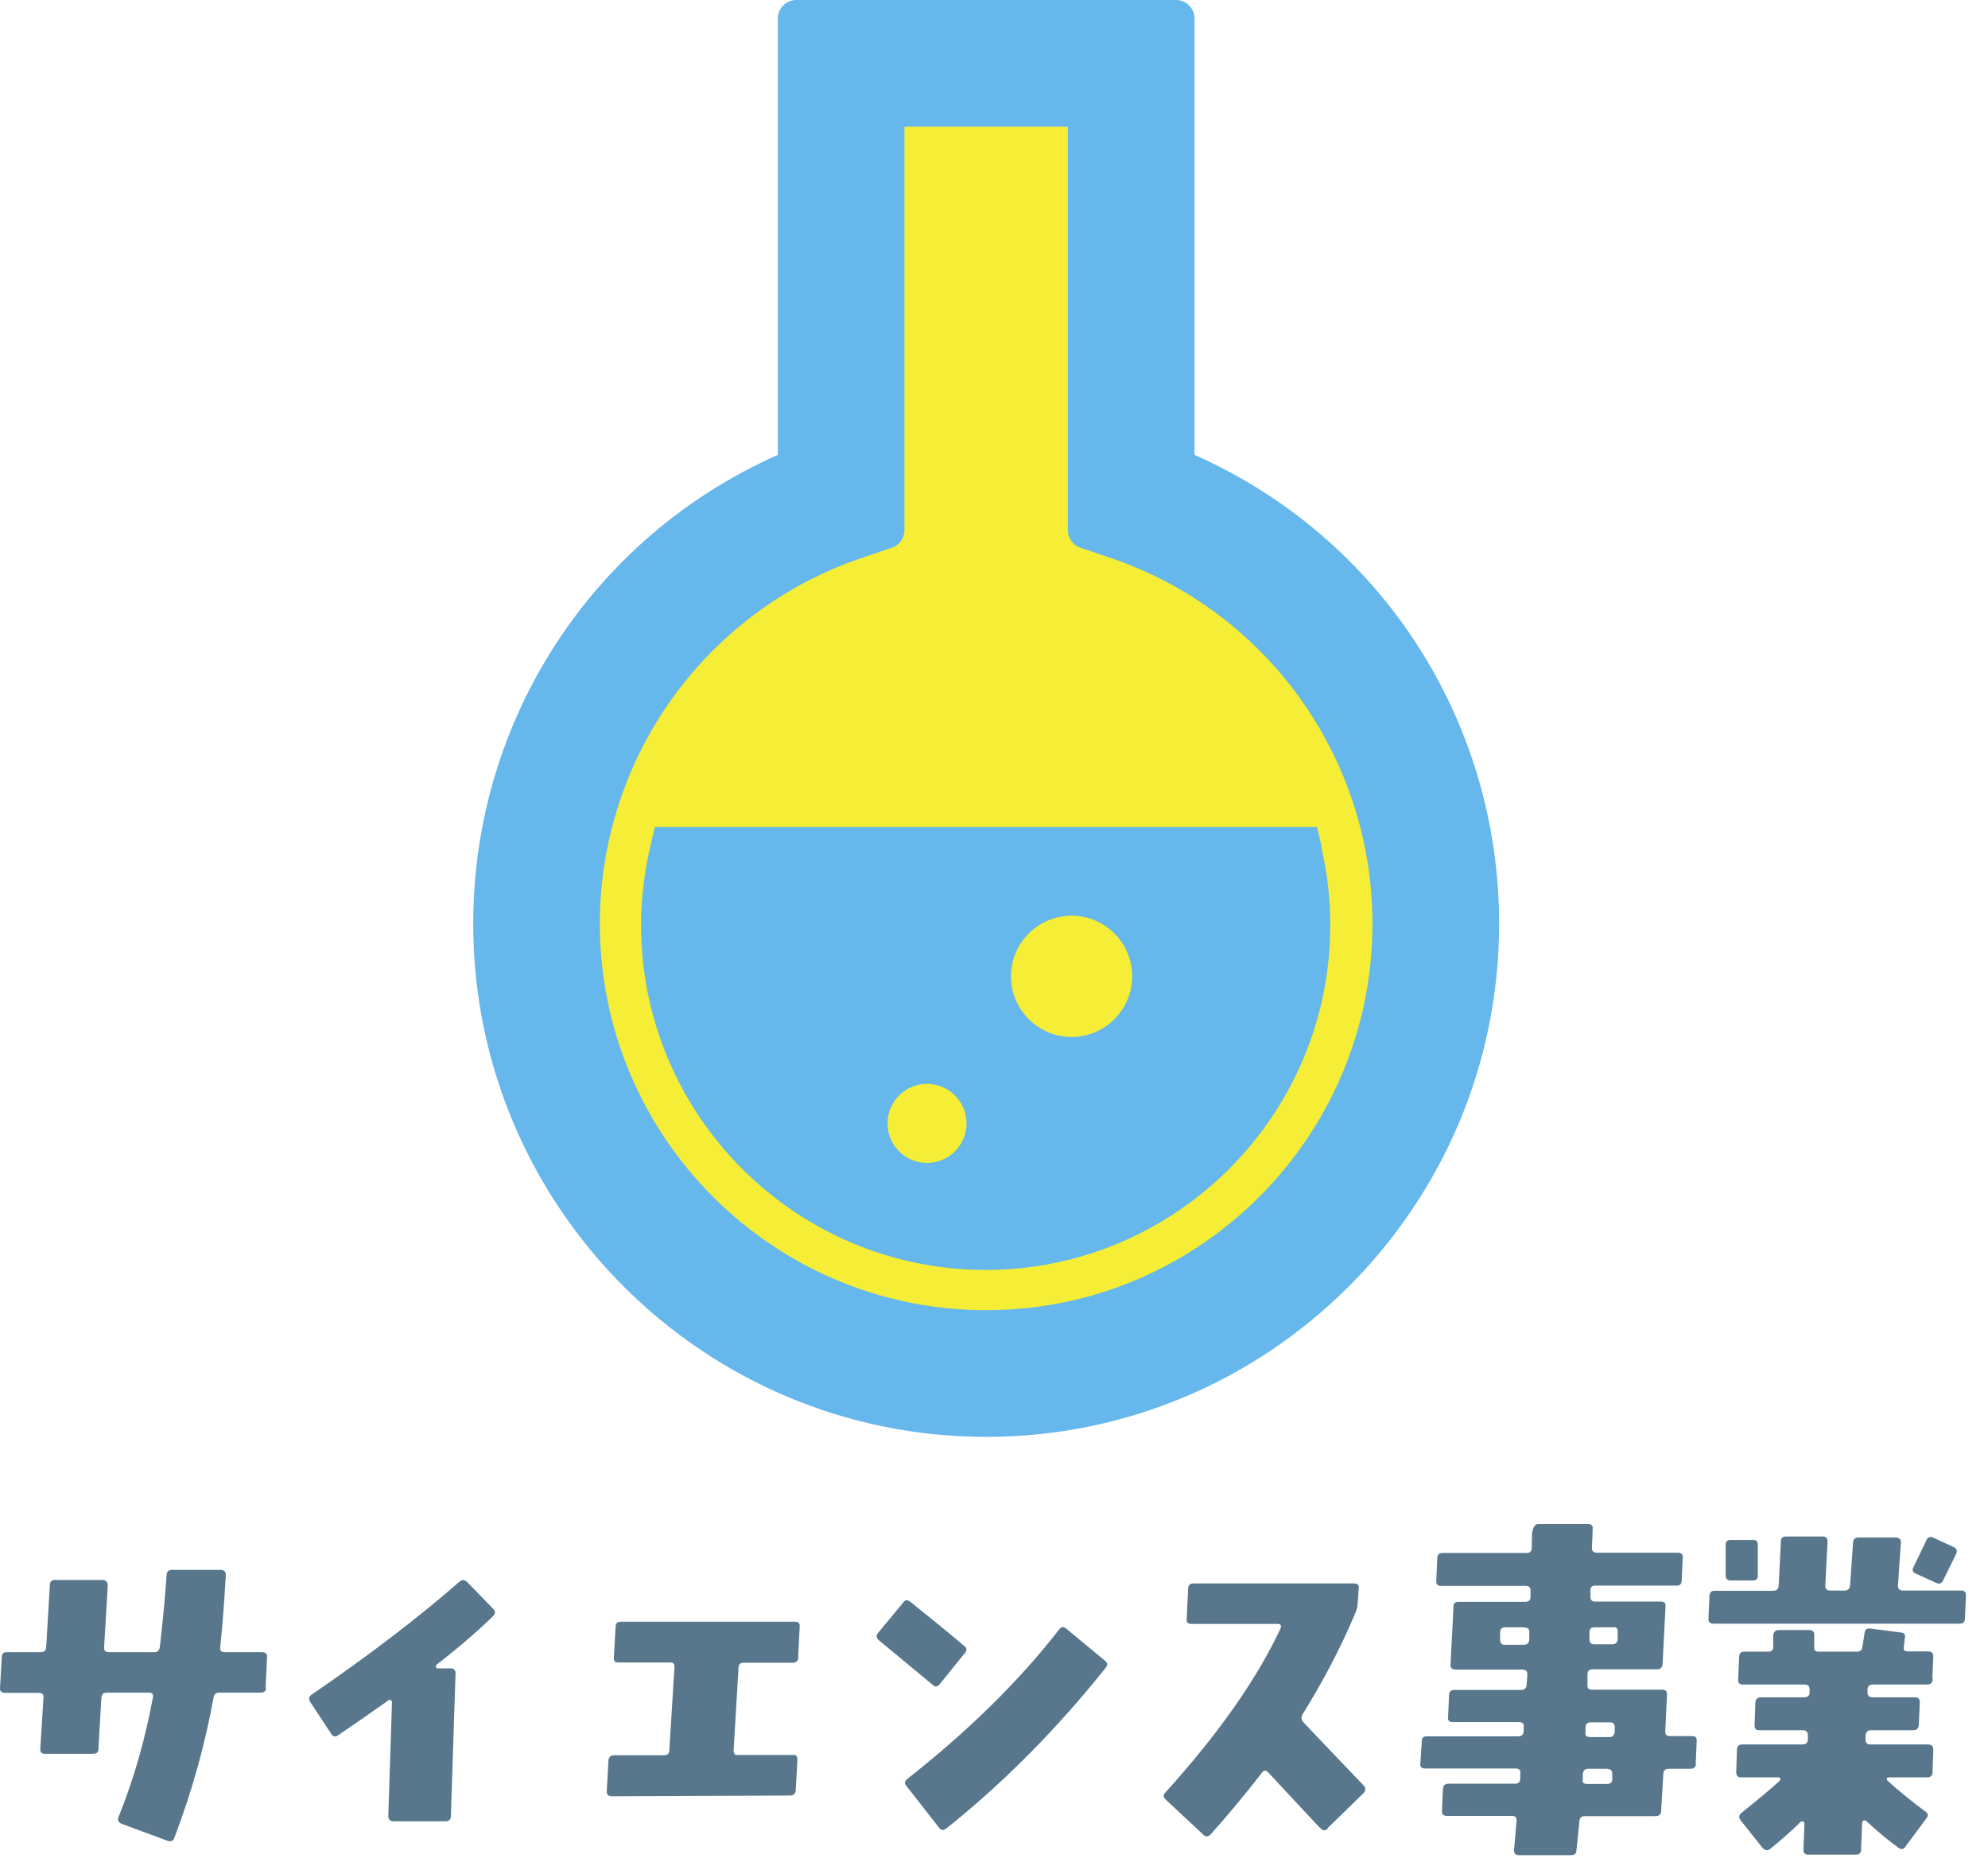
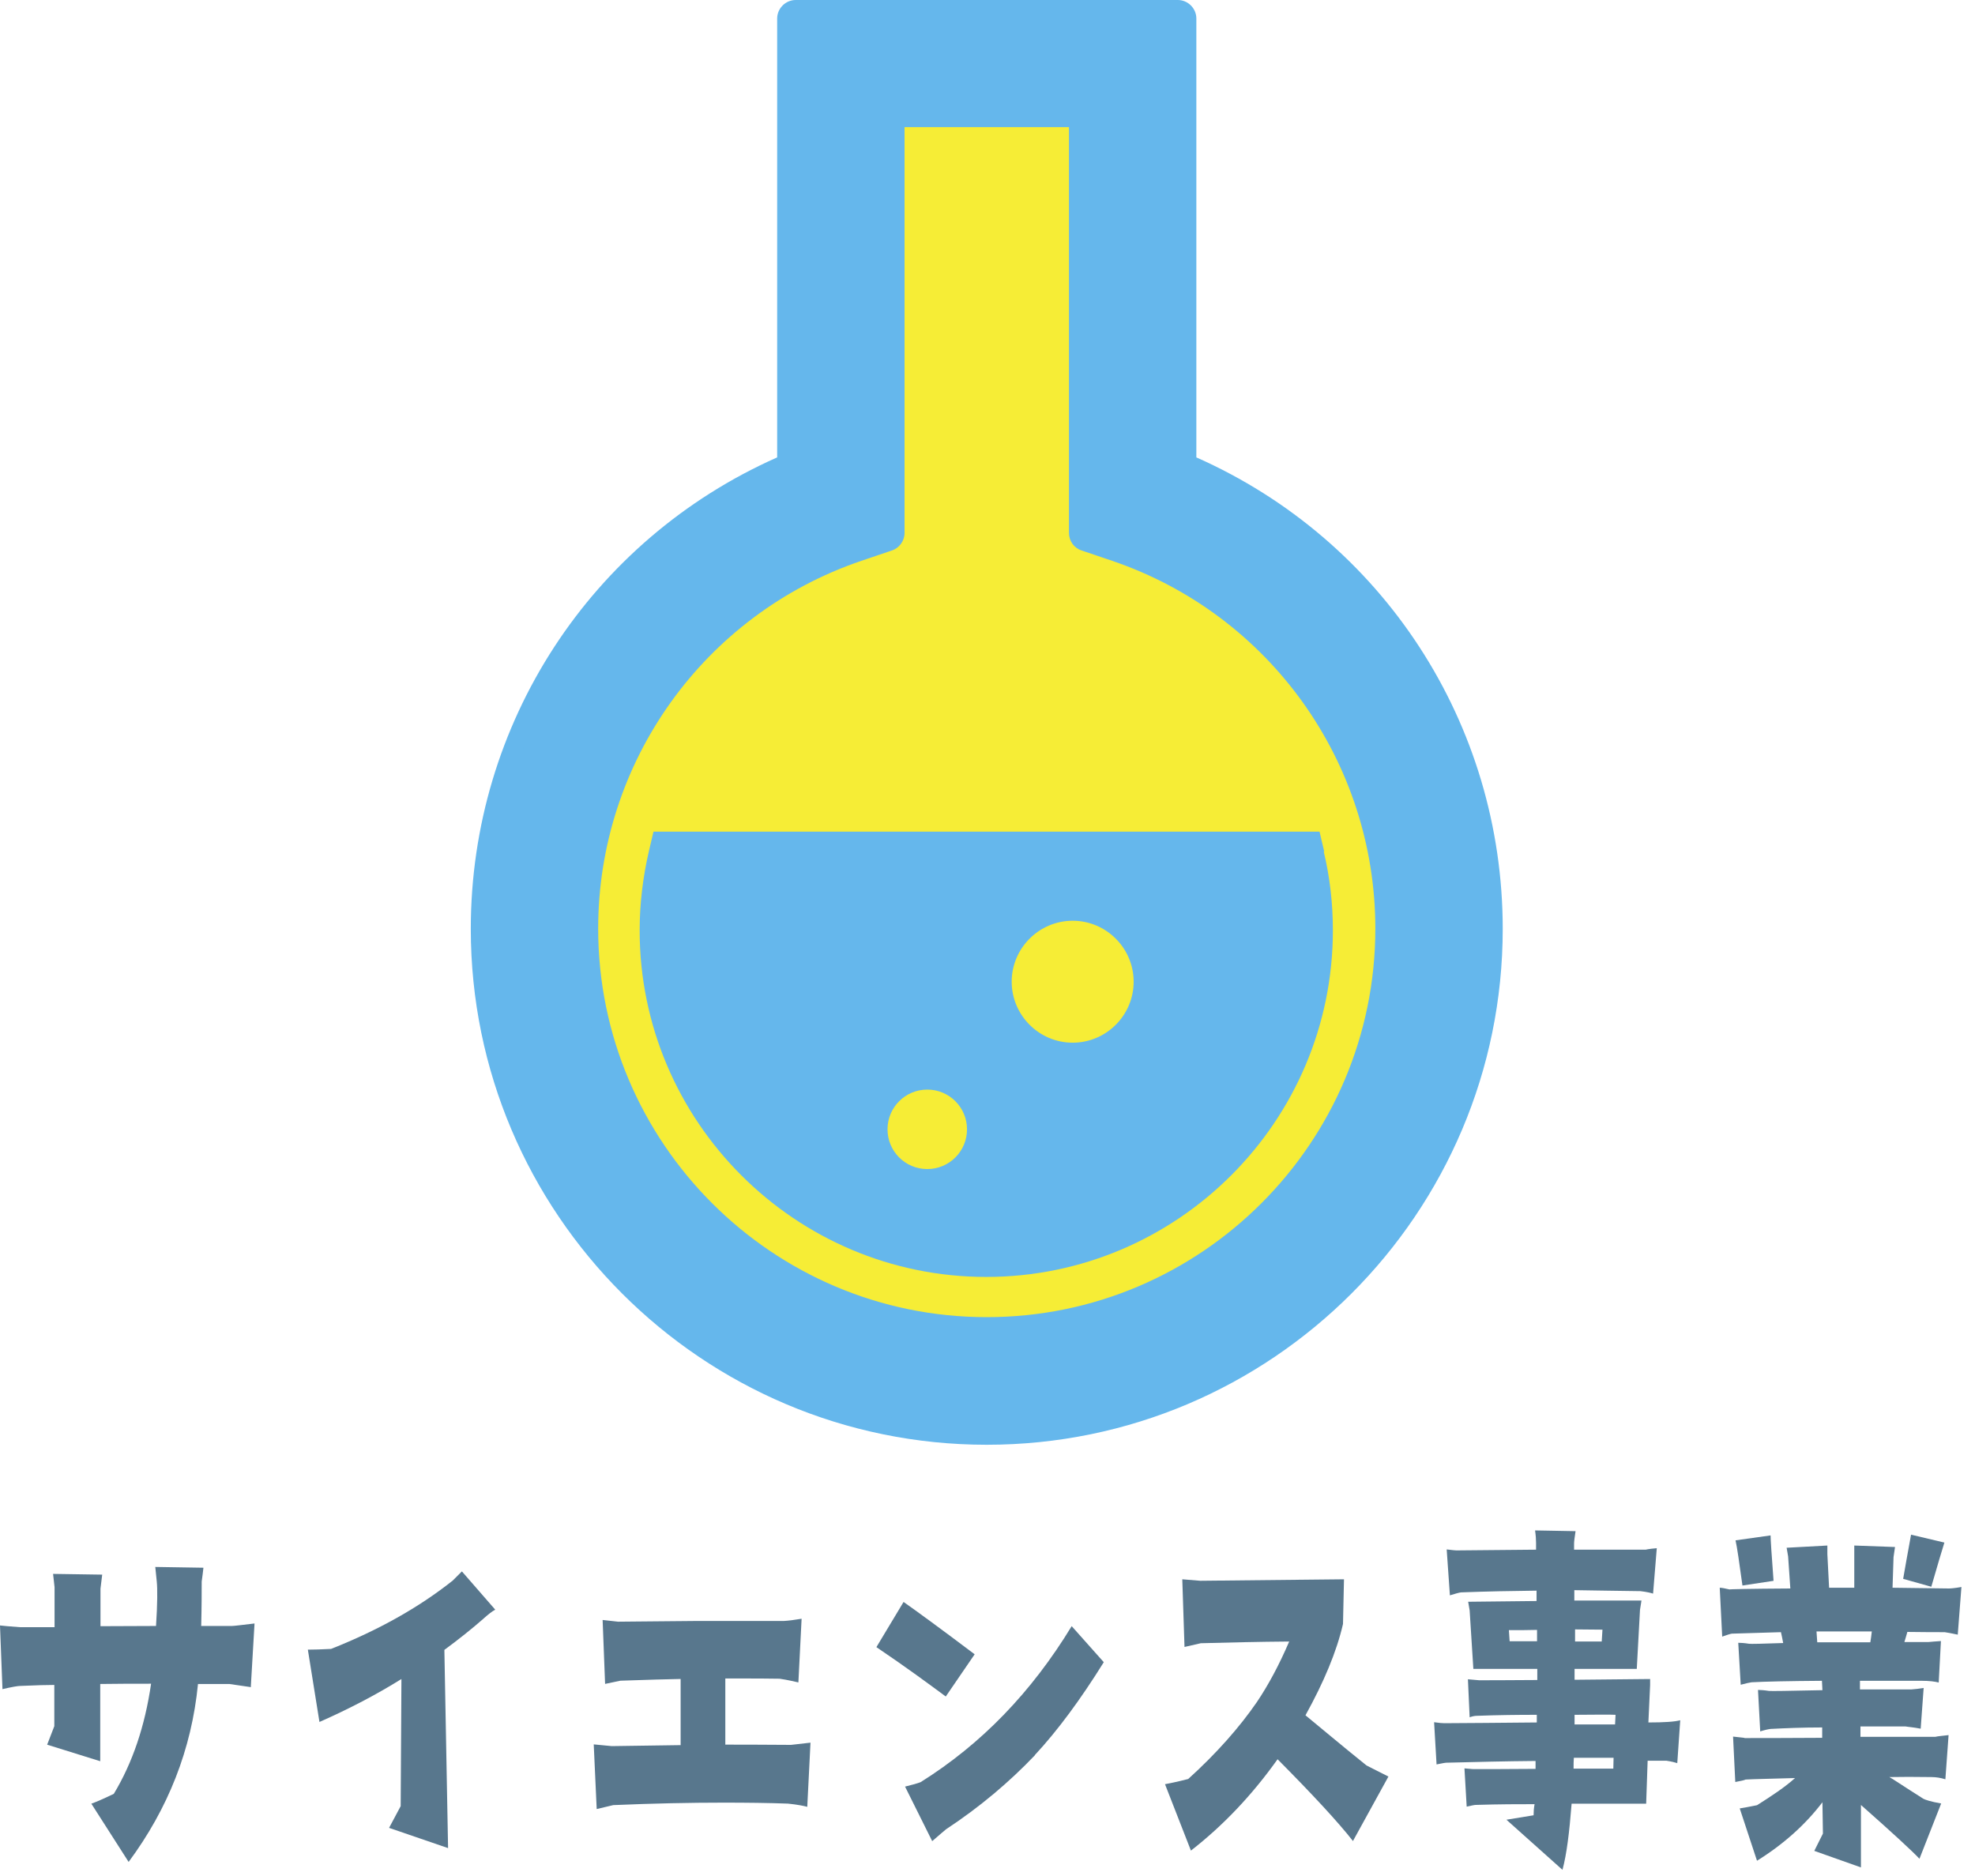
- <svg xmlns="http://www.w3.org/2000/svg" width="81" height="76" viewBox="0 0 81 76" fill="none">
-   <path d="M10.841 68.729C10.841 68.879 10.771 68.949 10.631 68.949H8.931C8.801 68.949 8.721 69.009 8.701 69.149C8.361 71.019 7.841 72.929 7.101 74.869C7.061 74.989 6.971 75.029 6.841 74.989L4.951 74.289C4.821 74.229 4.771 74.139 4.831 74.009C5.441 72.499 5.911 70.879 6.231 69.139C6.261 69.009 6.201 68.949 6.051 68.949H4.351C4.221 68.949 4.141 69.009 4.131 69.149L4.011 71.229C4.011 71.379 3.941 71.439 3.791 71.439H1.841C1.691 71.439 1.641 71.379 1.641 71.249L1.771 69.159C1.781 69.009 1.711 68.959 1.571 68.959H0.211C0.061 68.959 -0.009 68.889 0.001 68.759L0.071 67.519C0.071 67.369 0.141 67.299 0.271 67.299H1.651C1.801 67.299 1.871 67.239 1.881 67.109L2.031 64.579C2.031 64.429 2.101 64.359 2.231 64.359H4.181C4.331 64.369 4.391 64.449 4.391 64.589L4.241 67.109C4.231 67.239 4.301 67.299 4.451 67.299H6.291C6.421 67.299 6.491 67.229 6.511 67.099C6.631 66.089 6.721 65.109 6.791 64.139C6.791 64.009 6.881 63.949 7.011 63.949H9.011C9.141 63.959 9.211 64.039 9.201 64.169C9.131 65.379 9.051 66.359 8.971 67.109C8.961 67.239 9.011 67.299 9.161 67.299H10.671C10.821 67.299 10.891 67.369 10.881 67.509L10.821 68.749L10.841 68.729Z" fill="#58778D" />
-   <path d="M20.091 65.83C19.481 66.43 18.701 67.1 17.791 67.81C17.761 67.84 17.751 67.87 17.761 67.9C17.761 67.94 17.791 67.96 17.831 67.96H18.361C18.491 67.96 18.561 68.03 18.561 68.16L18.371 73.97C18.371 74.12 18.301 74.19 18.151 74.19H16.031C15.901 74.19 15.821 74.12 15.821 73.97L15.971 69.35C15.971 69.35 15.971 69.28 15.941 69.26C15.911 69.26 15.881 69.25 15.871 69.23C15.861 69.24 15.841 69.24 15.831 69.26C15.231 69.68 14.541 70.17 13.781 70.68C13.661 70.77 13.561 70.74 13.491 70.62L12.641 69.33C12.571 69.21 12.581 69.12 12.681 69.04C15.081 67.4 17.081 65.86 18.721 64.43C18.821 64.34 18.921 64.34 19.031 64.44L20.101 65.54C20.191 65.64 20.191 65.73 20.091 65.83Z" fill="#58778D" />
-   <path d="M32.531 67.52C32.521 67.65 32.441 67.73 32.301 67.73H30.301C30.171 67.73 30.091 67.79 30.091 67.94L29.891 71.29C29.891 71.36 29.901 71.42 29.931 71.45C29.961 71.48 30.001 71.49 30.081 71.49H32.301C32.371 71.48 32.421 71.49 32.451 71.53C32.481 71.56 32.491 71.62 32.491 71.69L32.421 72.93C32.411 73.06 32.331 73.14 32.201 73.14L24.911 73.17C24.851 73.17 24.791 73.14 24.761 73.11C24.731 73.08 24.721 73.02 24.721 72.96L24.791 71.72C24.801 71.57 24.881 71.5 25.011 71.5H27.071C27.201 71.5 27.271 71.43 27.271 71.29L27.481 67.92C27.481 67.85 27.471 67.79 27.441 67.76C27.411 67.73 27.371 67.72 27.291 67.72H25.201C25.131 67.72 25.081 67.71 25.051 67.68C25.021 67.65 25.011 67.59 25.011 67.52L25.081 66.28C25.081 66.13 25.151 66.06 25.281 66.06H32.391C32.541 66.06 32.601 66.13 32.581 66.28L32.521 67.52H32.531Z" fill="#58778D" />
-   <path d="M38.291 68.599C38.201 68.719 38.101 68.729 38.011 68.639L35.791 66.799C35.701 66.709 35.691 66.619 35.781 66.509L36.801 65.279C36.871 65.159 36.981 65.159 37.091 65.249C37.881 65.879 38.631 66.489 39.301 67.059C39.401 67.129 39.401 67.239 39.311 67.339L38.291 68.599ZM38.551 74.479C38.451 74.569 38.341 74.569 38.261 74.449L36.931 72.749C36.841 72.649 36.861 72.559 36.961 72.469C39.451 70.509 41.511 68.489 43.151 66.379C43.241 66.259 43.331 66.249 43.441 66.339L45.011 67.639C45.131 67.729 45.141 67.829 45.041 67.949C43.041 70.449 40.881 72.629 38.561 74.479H38.551Z" fill="#58778D" />
-   <path d="M54.111 74.469C54.011 74.589 53.911 74.589 53.801 74.469C53.741 74.429 53.041 73.659 51.691 72.219C51.591 72.099 51.491 72.099 51.411 72.219C50.721 73.109 50.021 73.949 49.331 74.719C49.231 74.819 49.141 74.839 49.021 74.729L47.501 73.309C47.401 73.219 47.381 73.119 47.471 73.029C49.671 70.599 51.231 68.359 52.171 66.339C52.231 66.209 52.181 66.149 52.041 66.149H48.541C48.391 66.149 48.341 66.089 48.351 65.949L48.411 64.689C48.421 64.559 48.501 64.499 48.631 64.499H55.171C55.301 64.499 55.381 64.559 55.361 64.689L55.321 65.289C55.311 65.439 55.281 65.579 55.221 65.709C54.651 67.069 53.931 68.449 53.081 69.819C53.011 69.949 53.011 70.049 53.091 70.139C53.101 70.149 53.921 71.019 55.561 72.729C55.651 72.829 55.651 72.929 55.561 73.039L54.101 74.459L54.111 74.469Z" fill="#58778D" />
-   <path d="M69.101 71.859C69.091 71.989 69.011 72.049 68.881 72.049H67.991C67.861 72.049 67.771 72.119 67.771 72.269L67.681 73.789C67.671 73.919 67.591 73.979 67.461 73.979H64.581C64.431 73.979 64.361 74.049 64.351 74.199C64.321 74.459 64.291 74.859 64.231 75.369C64.231 75.499 64.161 75.569 64.011 75.569H61.871C61.741 75.569 61.671 75.479 61.691 75.339C61.721 74.969 61.761 74.579 61.791 74.179C61.801 74.049 61.751 73.969 61.611 73.969H58.961C58.811 73.969 58.751 73.909 58.751 73.779L58.791 72.859C58.801 72.729 58.881 72.659 59.011 72.659H61.721C61.851 72.659 61.941 72.599 61.941 72.459V72.249C61.971 72.119 61.901 72.039 61.761 72.039H58.071C57.921 72.039 57.851 71.979 57.871 71.849L57.931 70.929C57.931 70.779 58.001 70.729 58.131 70.729H61.851C62.001 70.729 62.071 70.659 62.081 70.519V70.359C62.111 70.229 62.041 70.149 61.891 70.149H59.201C59.051 70.149 58.981 70.089 59.001 69.959L59.041 69.039C59.051 68.909 59.111 68.839 59.261 68.839H61.981C62.111 68.839 62.191 68.769 62.201 68.629L62.231 68.209C62.231 68.079 62.171 68.009 62.021 68.009H59.311C59.161 68.009 59.091 67.939 59.101 67.809L59.221 65.449C59.221 65.299 59.291 65.249 59.431 65.249H62.141C62.291 65.249 62.361 65.179 62.361 65.049V64.789C62.361 64.659 62.291 64.599 62.161 64.599H58.711C58.561 64.599 58.511 64.529 58.521 64.379L58.561 63.469C58.561 63.339 58.631 63.259 58.771 63.259H62.211C62.341 63.259 62.411 63.189 62.411 63.039C62.411 62.849 62.421 62.659 62.421 62.479C62.451 62.219 62.541 62.079 62.671 62.079H64.701C64.831 62.079 64.911 62.139 64.891 62.269C64.891 62.419 64.881 62.679 64.861 63.049C64.861 63.179 64.921 63.249 65.051 63.249H68.371C68.501 63.249 68.581 63.319 68.561 63.459L68.521 64.369C68.521 64.519 68.451 64.589 68.321 64.589H65.011C64.861 64.589 64.801 64.649 64.801 64.779V65.039C64.801 65.169 64.861 65.239 64.991 65.239H67.681C67.811 65.239 67.871 65.299 67.861 65.439L67.741 67.779C67.731 67.929 67.651 67.999 67.521 67.999H64.891C64.761 67.999 64.681 68.069 64.681 68.199V68.639C64.671 68.759 64.721 68.829 64.861 68.829H67.731C67.861 68.829 67.931 68.899 67.921 69.029L67.851 70.509C67.841 70.639 67.891 70.719 68.041 70.719H68.951C69.081 70.719 69.141 70.779 69.131 70.919L69.091 71.839L69.101 71.859ZM62.121 66.289H61.341C61.191 66.289 61.121 66.349 61.121 66.499V66.779C61.121 66.929 61.181 66.999 61.301 66.999H62.091C62.221 66.999 62.301 66.929 62.311 66.779V66.519C62.321 66.369 62.271 66.299 62.121 66.299V66.289ZM65.501 72.049H64.711C64.581 72.049 64.511 72.119 64.491 72.259V72.469C64.461 72.619 64.531 72.669 64.681 72.669H65.461C65.621 72.669 65.691 72.609 65.691 72.469V72.279C65.691 72.129 65.631 72.059 65.501 72.059V72.049ZM65.601 70.159H64.821C64.671 70.159 64.601 70.229 64.601 70.379V70.539C64.571 70.689 64.641 70.759 64.791 70.759H65.571C65.701 70.759 65.771 70.689 65.791 70.539V70.379C65.801 70.229 65.731 70.159 65.601 70.159ZM65.731 66.289H64.971C64.821 66.289 64.761 66.359 64.761 66.509V66.759C64.761 66.909 64.821 66.979 64.951 66.979H65.681C65.831 66.979 65.901 66.909 65.911 66.769V66.489C65.921 66.339 65.871 66.279 65.721 66.279L65.731 66.289Z" fill="#58778D" />
-   <path d="M80.061 65.919C80.061 66.069 79.991 66.139 79.841 66.139H69.801C69.671 66.139 69.601 66.069 69.611 65.919L69.651 65.009C69.651 64.879 69.721 64.799 69.851 64.799H72.251C72.381 64.799 72.461 64.729 72.471 64.589L72.561 62.799C72.561 62.649 72.631 62.589 72.771 62.589H74.261C74.411 62.589 74.461 62.659 74.461 62.809L74.371 64.579C74.361 64.709 74.431 64.789 74.561 64.789H75.161C75.291 64.789 75.361 64.719 75.381 64.579L75.501 62.839C75.511 62.709 75.571 62.629 75.721 62.629H77.241C77.391 62.639 77.451 62.699 77.451 62.839L77.331 64.579C77.321 64.709 77.391 64.789 77.541 64.789H79.911C80.041 64.789 80.111 64.859 80.101 64.999L80.061 65.909V65.919ZM71.441 64.379H70.521C70.391 64.389 70.311 64.319 70.311 64.179V62.939C70.301 62.809 70.371 62.729 70.501 62.729H71.421C71.551 62.719 71.621 62.789 71.621 62.919V64.179C71.631 64.309 71.561 64.379 71.431 64.379H71.441ZM78.751 68.409C78.741 68.539 78.661 68.619 78.531 68.619H76.311C76.161 68.619 76.091 68.689 76.091 68.839V68.939C76.091 69.069 76.161 69.139 76.291 69.139H78.021C78.171 69.139 78.221 69.209 78.221 69.349L78.181 70.259C78.171 70.409 78.091 70.479 77.961 70.479H76.231C76.101 70.479 76.031 70.549 76.011 70.689V70.839C76.001 70.989 76.071 71.059 76.201 71.059H78.561C78.691 71.059 78.771 71.129 78.771 71.269L78.741 72.179C78.741 72.329 78.671 72.399 78.521 72.399H76.951C76.951 72.399 76.881 72.409 76.881 72.439C76.871 72.469 76.881 72.509 76.911 72.539C77.391 72.979 77.911 73.389 78.431 73.779C78.561 73.849 78.581 73.959 78.491 74.069L77.631 75.229C77.561 75.329 77.471 75.349 77.351 75.269C76.971 74.989 76.531 74.639 76.051 74.189C76.011 74.149 75.981 74.149 75.931 74.159C75.901 74.169 75.871 74.199 75.871 74.249L75.831 75.329C75.831 75.479 75.761 75.549 75.611 75.549H73.691C73.541 75.549 73.471 75.479 73.481 75.349L73.521 74.269C73.521 74.269 73.511 74.209 73.461 74.199C73.431 74.189 73.401 74.189 73.371 74.209C72.991 74.589 72.561 74.959 72.131 75.309C72.011 75.399 71.911 75.379 71.821 75.279L70.911 74.139C70.841 74.039 70.851 73.929 70.951 73.849C71.671 73.269 72.191 72.839 72.521 72.529C72.551 72.499 72.551 72.469 72.531 72.439C72.511 72.409 72.491 72.399 72.441 72.399H70.931C70.801 72.399 70.741 72.329 70.741 72.179L70.771 71.269C70.771 71.139 70.841 71.059 70.981 71.059H73.441C73.591 71.059 73.661 70.989 73.661 70.839V70.689C73.661 70.559 73.591 70.479 73.451 70.479H71.681C71.531 70.479 71.481 70.409 71.491 70.259L71.521 69.349C71.531 69.219 71.611 69.139 71.741 69.139H73.511C73.661 69.139 73.731 69.069 73.731 68.939V68.839C73.731 68.689 73.671 68.619 73.541 68.619H71.011C70.881 68.619 70.801 68.549 70.821 68.409L70.861 67.499C70.861 67.349 70.931 67.279 71.061 67.279H72.041C72.171 67.279 72.251 67.219 72.251 67.089V66.609C72.261 66.479 72.341 66.399 72.481 66.399H73.721C73.851 66.399 73.921 66.459 73.921 66.589V67.089C73.911 67.219 73.961 67.279 74.101 67.279H75.651C75.781 67.279 75.871 67.219 75.881 67.089L75.971 66.519C75.981 66.389 76.071 66.309 76.221 66.339L77.451 66.499C77.601 66.509 77.641 66.589 77.611 66.729L77.571 67.079C77.541 67.209 77.601 67.269 77.731 67.269H78.561C78.711 67.269 78.771 67.339 78.771 67.489L78.731 68.399L78.751 68.409ZM79.171 64.379C79.111 64.499 79.021 64.539 78.891 64.479L78.061 64.099C77.931 64.059 77.901 63.949 77.961 63.839L78.491 62.739C78.551 62.609 78.641 62.579 78.781 62.639L79.601 63.019C79.731 63.079 79.761 63.169 79.701 63.299L79.171 64.379Z" fill="#58778D" />
-   <path d="M36.091 4.41V21.6L34.851 22.02C28.171 24.3 23.681 30.57 23.681 37.63C23.681 46.72 31.081 54.12 40.171 54.12C49.261 54.12 56.661 46.72 56.661 37.63C56.661 30.57 52.171 24.29 45.491 22.02L44.251 21.6V4.41H36.081H36.091Z" fill="#F6ED36" />
-   <path d="M40.181 58.16C28.861 58.16 19.661 48.95 19.661 37.64C19.661 29.4 24.521 22.03 32.071 18.79V0.76C32.071 0.55 32.241 0.38 32.451 0.38H47.931C48.141 0.38 48.311 0.55 48.311 0.76V18.79C55.851 22.03 60.721 29.41 60.721 37.64C60.721 48.96 51.511 58.16 40.201 58.16H40.181ZM36.471 21.6C36.471 21.76 36.371 21.9 36.221 21.95L34.981 22.37C28.451 24.6 24.071 30.73 24.071 37.63C24.071 46.52 31.301 53.75 40.191 53.75C49.081 53.75 56.311 46.52 56.311 37.63C56.311 30.73 51.921 24.6 45.401 22.37L44.161 21.95C44.011 21.9 43.911 21.76 43.911 21.6V4.79H36.491V21.6H36.471Z" fill="#65B7EC" />
-   <path d="M47.921 0.75V19.03C55.391 22.14 60.331 29.45 60.331 37.64C60.331 48.75 51.291 57.79 40.181 57.79C29.071 57.79 20.031 48.75 20.031 37.64C20.031 29.46 24.961 22.14 32.441 19.03V0.75H47.921ZM40.181 54.12C49.271 54.12 56.671 46.72 56.671 37.63C56.671 30.57 52.181 24.29 45.501 22.02L44.261 21.6V4.41H36.091V21.6L34.851 22.02C28.171 24.3 23.681 30.57 23.681 37.63C23.681 46.72 31.081 54.12 40.171 54.12M47.921 0H32.441C32.031 0 31.691 0.34 31.691 0.75V18.53C24.141 21.88 19.281 29.32 19.281 37.63C19.281 49.15 28.651 58.53 40.181 58.53C51.711 58.53 61.081 49.16 61.081 37.63C61.081 29.32 56.231 21.88 48.671 18.53V0.75C48.671 0.34 48.331 0 47.921 0ZM36.841 5.16H43.511V21.6C43.511 21.92 43.711 22.21 44.021 22.31L45.261 22.73C51.641 24.9 55.921 30.89 55.921 37.63C55.921 46.31 48.861 53.37 40.181 53.37C31.501 53.37 24.441 46.31 24.441 37.63C24.441 30.89 28.721 24.9 35.101 22.73L36.341 22.31C36.641 22.21 36.851 21.92 36.851 21.6V5.16H36.841Z" fill="#65B7EC" />
-   <path d="M53.851 34.5L53.661 33.69H26.681L26.491 34.5C26.251 35.54 26.121 36.62 26.121 37.69C26.121 45.43 32.421 51.73 40.161 51.73C47.901 51.73 54.201 45.43 54.201 37.69C54.201 36.61 54.081 35.54 53.831 34.5H53.851ZM37.771 47.37C36.881 47.37 36.161 46.65 36.161 45.76C36.161 44.87 36.881 44.15 37.771 44.15C38.661 44.15 39.381 44.87 39.381 45.76C39.381 46.65 38.661 47.37 37.771 47.37ZM43.661 42.24C42.301 42.24 41.191 41.13 41.191 39.77C41.191 38.41 42.301 37.3 43.661 37.3C45.021 37.3 46.131 38.41 46.131 39.77C46.131 41.13 45.021 42.24 43.661 42.24Z" fill="#65B7EC" />
+ <svg xmlns="http://www.w3.org/2000/svg" width="80" height="76" viewBox="0 0 80 76" fill="none">
+   <path d="M10.17 68.35C10.08 68.341 9.79 68.29 9.29 68.221H8.02C7.76 70.871 6.81 73.27 5.21 75.43L3.7 73.07C3.87 73.01 4.18 72.88 4.61 72.671C5.37 71.41 5.87 69.93 6.12 68.21C5.43 68.21 4.76 68.21 4.06 68.221V71.35L1.91 70.68L2.2 69.93V68.26C1.94 68.26 1.48 68.27 0.82 68.3C0.72 68.3 0.48 68.341 0.1 68.43L0 65.85C0.1 65.861 0.38 65.891 0.82 65.921H2.21V64.3L2.15 63.761L4.14 63.791L4.07 64.361V65.88L6.32 65.871C6.38 64.96 6.38 64.361 6.35 64.07L6.29 63.48L8.24 63.511C8.23 63.641 8.2 63.831 8.17 64.07C8.17 64.481 8.17 65.07 8.15 65.871H9.39C9.48 65.871 9.79 65.831 10.31 65.77L10.16 68.331L10.17 68.35Z" fill="#58778D" />
+   <path d="M19.59 65.57C19.11 65.99 18.57 66.42 18 66.84L18.15 74.87L15.76 74.05L16.23 73.17L16.26 68.02C15.25 68.65 14.14 69.23 12.94 69.76L12.47 66.83C12.7 66.83 13.03 66.82 13.41 66.8C15.33 66.04 16.97 65.12 18.34 64.03C18.38 63.99 18.5 63.87 18.71 63.66L20.06 65.21C19.93 65.28 19.78 65.4 19.61 65.55L19.59 65.57Z" fill="#58778D" />
+   <path d="M32.7 73.198C32.55 73.158 32.31 73.108 31.92 73.068C31.13 73.038 30.25 73.028 29.3 73.028C27.97 73.028 26.48 73.058 24.84 73.128L24.17 73.288L24.05 70.668L24.78 70.738L27.57 70.698V68.018C27.06 68.028 26.24 68.048 25.13 68.088L24.51 68.218L24.41 65.628L25.04 65.698C24.95 65.698 26.02 65.688 28.22 65.668H31.75C31.94 65.658 32.17 65.628 32.47 65.578L32.34 68.158C32.16 68.118 31.92 68.058 31.58 68.008C31.23 67.998 30.51 67.998 29.38 67.998V70.678C29.92 70.678 30.81 70.678 32.04 70.688C32.13 70.678 32.39 70.648 32.83 70.598L32.7 73.188V73.198Z" fill="#58778D" />
+   <path d="M38.31 68.728C37.62 68.218 36.7 67.538 35.5 66.728L36.6 64.898C37.1 65.248 38.06 65.948 39.48 67.018L38.31 68.728ZM41.92 71.108C40.89 72.188 39.7 73.198 38.32 74.108C38.2 74.208 38.01 74.368 37.76 74.588L36.66 72.378C36.95 72.308 37.16 72.248 37.29 72.198C39.75 70.658 41.78 68.558 43.41 65.878L44.71 67.338C43.77 68.848 42.84 70.108 41.92 71.098V71.108Z" fill="#58778D" />
+   <path d="M54.81 74.591C54.2 73.811 53.17 72.701 51.75 71.27C50.71 72.731 49.54 73.96 48.24 74.971L47.19 72.281C47.35 72.251 47.66 72.191 48.13 72.07C49.29 71.02 50.22 69.96 50.92 68.941C51.37 68.27 51.81 67.46 52.22 66.501C50.99 66.51 49.79 66.54 48.64 66.57L47.98 66.721L47.89 63.98L48.62 64.04L54.44 63.98L54.4 65.79C54.14 66.921 53.62 68.15 52.88 69.49C53.47 69.971 54.28 70.66 55.35 71.52C55.41 71.55 55.7 71.701 56.24 71.971L54.81 74.57V74.591Z" fill="#58778D" />
+   <path d="M67.95 71.43C67.86 71.4 67.7 71.36 67.5 71.33H66.74L66.68 73.07H63.66C63.57 74.23 63.46 75.12 63.29 75.75L61.02 73.72L62.12 73.54C62.12 73.41 62.13 73.25 62.16 73.09C61.53 73.09 60.74 73.09 59.78 73.12C59.72 73.12 59.59 73.15 59.41 73.19L59.32 71.64C59.5 71.65 59.61 71.67 59.7 71.67C60.18 71.67 61.02 71.67 62.2 71.66V71.34C60.97 71.35 59.77 71.38 58.6 71.41C58.53 71.41 58.39 71.44 58.19 71.48L58.09 69.77C58.3 69.8 58.43 69.81 58.5 69.81C59.47 69.8 60.72 69.8 62.25 69.78V69.47C61.45 69.47 60.64 69.48 59.84 69.51C59.77 69.51 59.66 69.52 59.53 69.57L59.46 68.03L59.91 68.07C60.17 68.07 60.96 68.07 62.27 68.06V67.61H59.68L59.53 65.24L59.47 64.89L62.24 64.86V64.44C61.26 64.45 60.24 64.47 59.18 64.51C59.09 64.52 58.93 64.57 58.73 64.63L58.6 62.77C58.83 62.8 58.97 62.81 58.99 62.81L62.22 62.78V62.5C62.22 62.38 62.21 62.21 62.18 62L63.82 62.03C63.78 62.29 63.76 62.45 63.76 62.53V62.78H66.66C66.66 62.78 66.76 62.75 67.11 62.72L66.96 64.56C66.87 64.53 66.7 64.49 66.45 64.46C65.49 64.45 64.59 64.43 63.77 64.42V64.84H66.49L66.43 65.22L66.3 67.61H63.78V68.05L66.84 68.02V68.27L66.77 69.78C67.41 69.78 67.85 69.75 68.06 69.69L67.94 71.43H67.95ZM62.26 66.03C61.92 66.04 61.54 66.04 61.12 66.04L61.15 66.49H62.26V66.02V66.03ZM63.75 71.23C63.74 71.33 63.74 71.48 63.74 71.65H65.35L65.36 71.21H63.75V71.23ZM63.78 69.47V69.86H65.42L65.44 69.47C65.26 69.46 64.72 69.46 63.79 69.47H63.78ZM63.8 66V66.5H64.88L64.91 66.02C64.54 66.02 64.16 66.01 63.8 66.01V66Z" fill="#58778D" />
+   <path d="M79.3 66.222C79.23 66.212 79.04 66.162 78.77 66.122C78.43 66.122 77.92 66.122 77.26 66.112C77.22 66.242 77.19 66.372 77.14 66.522H78.11C78.24 66.512 78.42 66.492 78.62 66.482L78.53 68.162C78.38 68.122 78.15 68.092 77.84 68.092H75.34V68.442H77.42C77.57 68.432 77.73 68.412 77.92 68.382L77.8 70.032C77.49 69.972 77.29 69.962 77.19 69.942H75.36V70.362H78.39C78.51 70.332 78.7 70.322 78.93 70.292L78.8 72.082C78.61 72.022 78.42 71.992 78.23 71.992C77.57 71.982 77 71.982 76.53 71.992C76.62 72.032 77.07 72.342 77.91 72.872C77.98 72.912 78.22 72.992 78.63 73.062L77.75 75.302C77.46 74.992 76.67 74.262 75.38 73.122V75.652L73.49 74.982L73.84 74.282L73.82 73.012C73.12 73.932 72.23 74.722 71.17 75.382L70.47 73.262C70.65 73.232 70.88 73.192 71.17 73.132C71.77 72.752 72.3 72.402 72.71 72.032C71.71 72.062 71.06 72.072 70.71 72.092C70.65 72.122 70.5 72.152 70.29 72.192L70.2 70.352C70.6 70.392 70.74 70.412 70.65 70.412C71.25 70.412 72.3 70.412 73.81 70.402V69.982C72.99 69.982 72.3 70.012 71.72 70.042C71.63 70.052 71.49 70.082 71.3 70.142L71.21 68.462C71.31 68.462 71.46 68.472 71.65 68.502C71.72 68.512 72.44 68.502 73.82 68.472L73.8 68.092C72.44 68.102 71.49 68.122 70.95 68.152C70.88 68.162 70.73 68.192 70.51 68.252L70.41 66.552C70.51 66.552 70.66 66.562 70.85 66.592C70.92 66.602 71.38 66.592 72.23 66.562C72.2 66.402 72.17 66.252 72.14 66.122L70.15 66.182C70.08 66.192 69.93 66.242 69.76 66.302L69.66 64.322C69.75 64.322 69.88 64.352 70.06 64.392C70.02 64.382 70.84 64.362 72.52 64.352L72.43 63.052L72.37 62.702L74.02 62.612V62.962L74.09 64.322H75.11V62.902V62.612L76.76 62.672L76.7 63.082L76.66 64.322L78.94 64.352C79.01 64.352 79.17 64.342 79.45 64.292L79.3 66.242V66.222ZM70.58 64.232C70.45 63.282 70.36 62.662 70.3 62.402L71.72 62.202C71.72 62.362 71.76 62.982 71.84 64.042L70.58 64.232ZM73.58 66.092L73.61 66.532H75.76C75.78 66.412 75.8 66.272 75.82 66.092H73.58ZM78.23 64.282L77.09 63.962C77.16 63.542 77.27 62.942 77.41 62.172L78.76 62.492C78.66 62.812 78.48 63.412 78.23 64.282Z" fill="#58778D" />
+   <path d="M35.88 4.398V21.588L34.64 22.008C27.96 24.288 23.47 30.558 23.47 37.618C23.47 46.708 30.87 54.108 39.96 54.108C49.05 54.108 56.45 46.708 56.45 37.618C56.45 30.558 51.96 24.278 45.28 22.008L44.04 21.588V4.398H35.87H35.88Z" fill="#F6ED36" />
+   <path d="M39.97 58.151C28.65 58.151 19.45 48.941 19.45 37.631C19.45 29.391 24.31 22.021 31.86 18.781V0.751C31.86 0.541 32.03 0.371 32.24 0.371H47.73C47.94 0.371 48.11 0.541 48.11 0.751V18.781C55.65 22.021 60.52 29.401 60.52 37.631C60.52 48.951 51.31 58.151 40 58.151H39.97ZM36.26 21.591C36.26 21.751 36.16 21.891 36.01 21.941L34.77 22.361C28.24 24.591 23.86 30.721 23.86 37.621C23.86 46.511 31.09 53.741 39.98 53.741C48.87 53.741 56.1 46.511 56.1 37.621C56.1 30.721 51.71 24.591 45.19 22.361L43.95 21.941C43.8 21.891 43.7 21.751 43.7 21.591V4.781H36.28V21.591H36.26Z" fill="#65B7EC" />
+   <path d="M47.71 0.75V19.03C55.18 22.14 60.12 29.45 60.12 37.64C60.12 48.75 51.08 57.79 39.97 57.79C28.86 57.79 19.82 48.75 19.82 37.64C19.82 29.46 24.75 22.14 32.23 19.03V0.75H47.71ZM39.97 54.12C49.06 54.12 56.46 46.72 56.46 37.63C56.46 30.57 51.97 24.29 45.29 22.02L44.05 21.6V4.41H35.88V21.6L34.64 22.02C27.96 24.3 23.47 30.57 23.47 37.63C23.47 46.72 30.87 54.12 39.96 54.12M47.71 0H32.23C31.82 0 31.48 0.34 31.48 0.75V18.53C23.93 21.88 19.07 29.32 19.07 37.63C19.07 49.15 28.44 58.53 39.97 58.53C51.5 58.53 60.87 49.16 60.87 37.63C60.87 29.32 56.02 21.88 48.46 18.53V0.75C48.46 0.34 48.12 0 47.71 0ZM36.63 5.15H43.3V21.59C43.3 21.91 43.5 22.2 43.81 22.3L45.05 22.72C51.43 24.89 55.71 30.88 55.71 37.62C55.71 46.3 48.65 53.36 39.97 53.36C31.29 53.36 24.23 46.3 24.23 37.62C24.23 30.88 28.51 24.89 34.89 22.72L36.13 22.3C36.43 22.2 36.64 21.91 36.64 21.59V5.15H36.63Z" fill="#65B7EC" />
+   <path d="M53.64 34.501L53.45 33.691H26.47L26.28 34.501C26.04 35.541 25.91 36.621 25.91 37.691C25.91 45.431 32.21 51.731 39.95 51.731C47.69 51.731 53.99 45.431 53.99 37.691C53.99 36.611 53.87 35.541 53.62 34.501H53.64ZM37.56 47.361C36.67 47.361 35.95 46.641 35.95 45.751C35.95 44.861 36.67 44.141 37.56 44.141C38.45 44.141 39.17 44.861 39.17 45.751C39.17 46.641 38.45 47.361 37.56 47.361ZM43.45 42.241C42.09 42.241 40.98 41.131 40.98 39.771C40.98 38.411 42.09 37.301 43.45 37.301C44.81 37.301 45.92 38.411 45.92 39.771C45.92 41.131 44.81 42.241 43.45 42.241Z" fill="#65B7EC" />
</svg>
